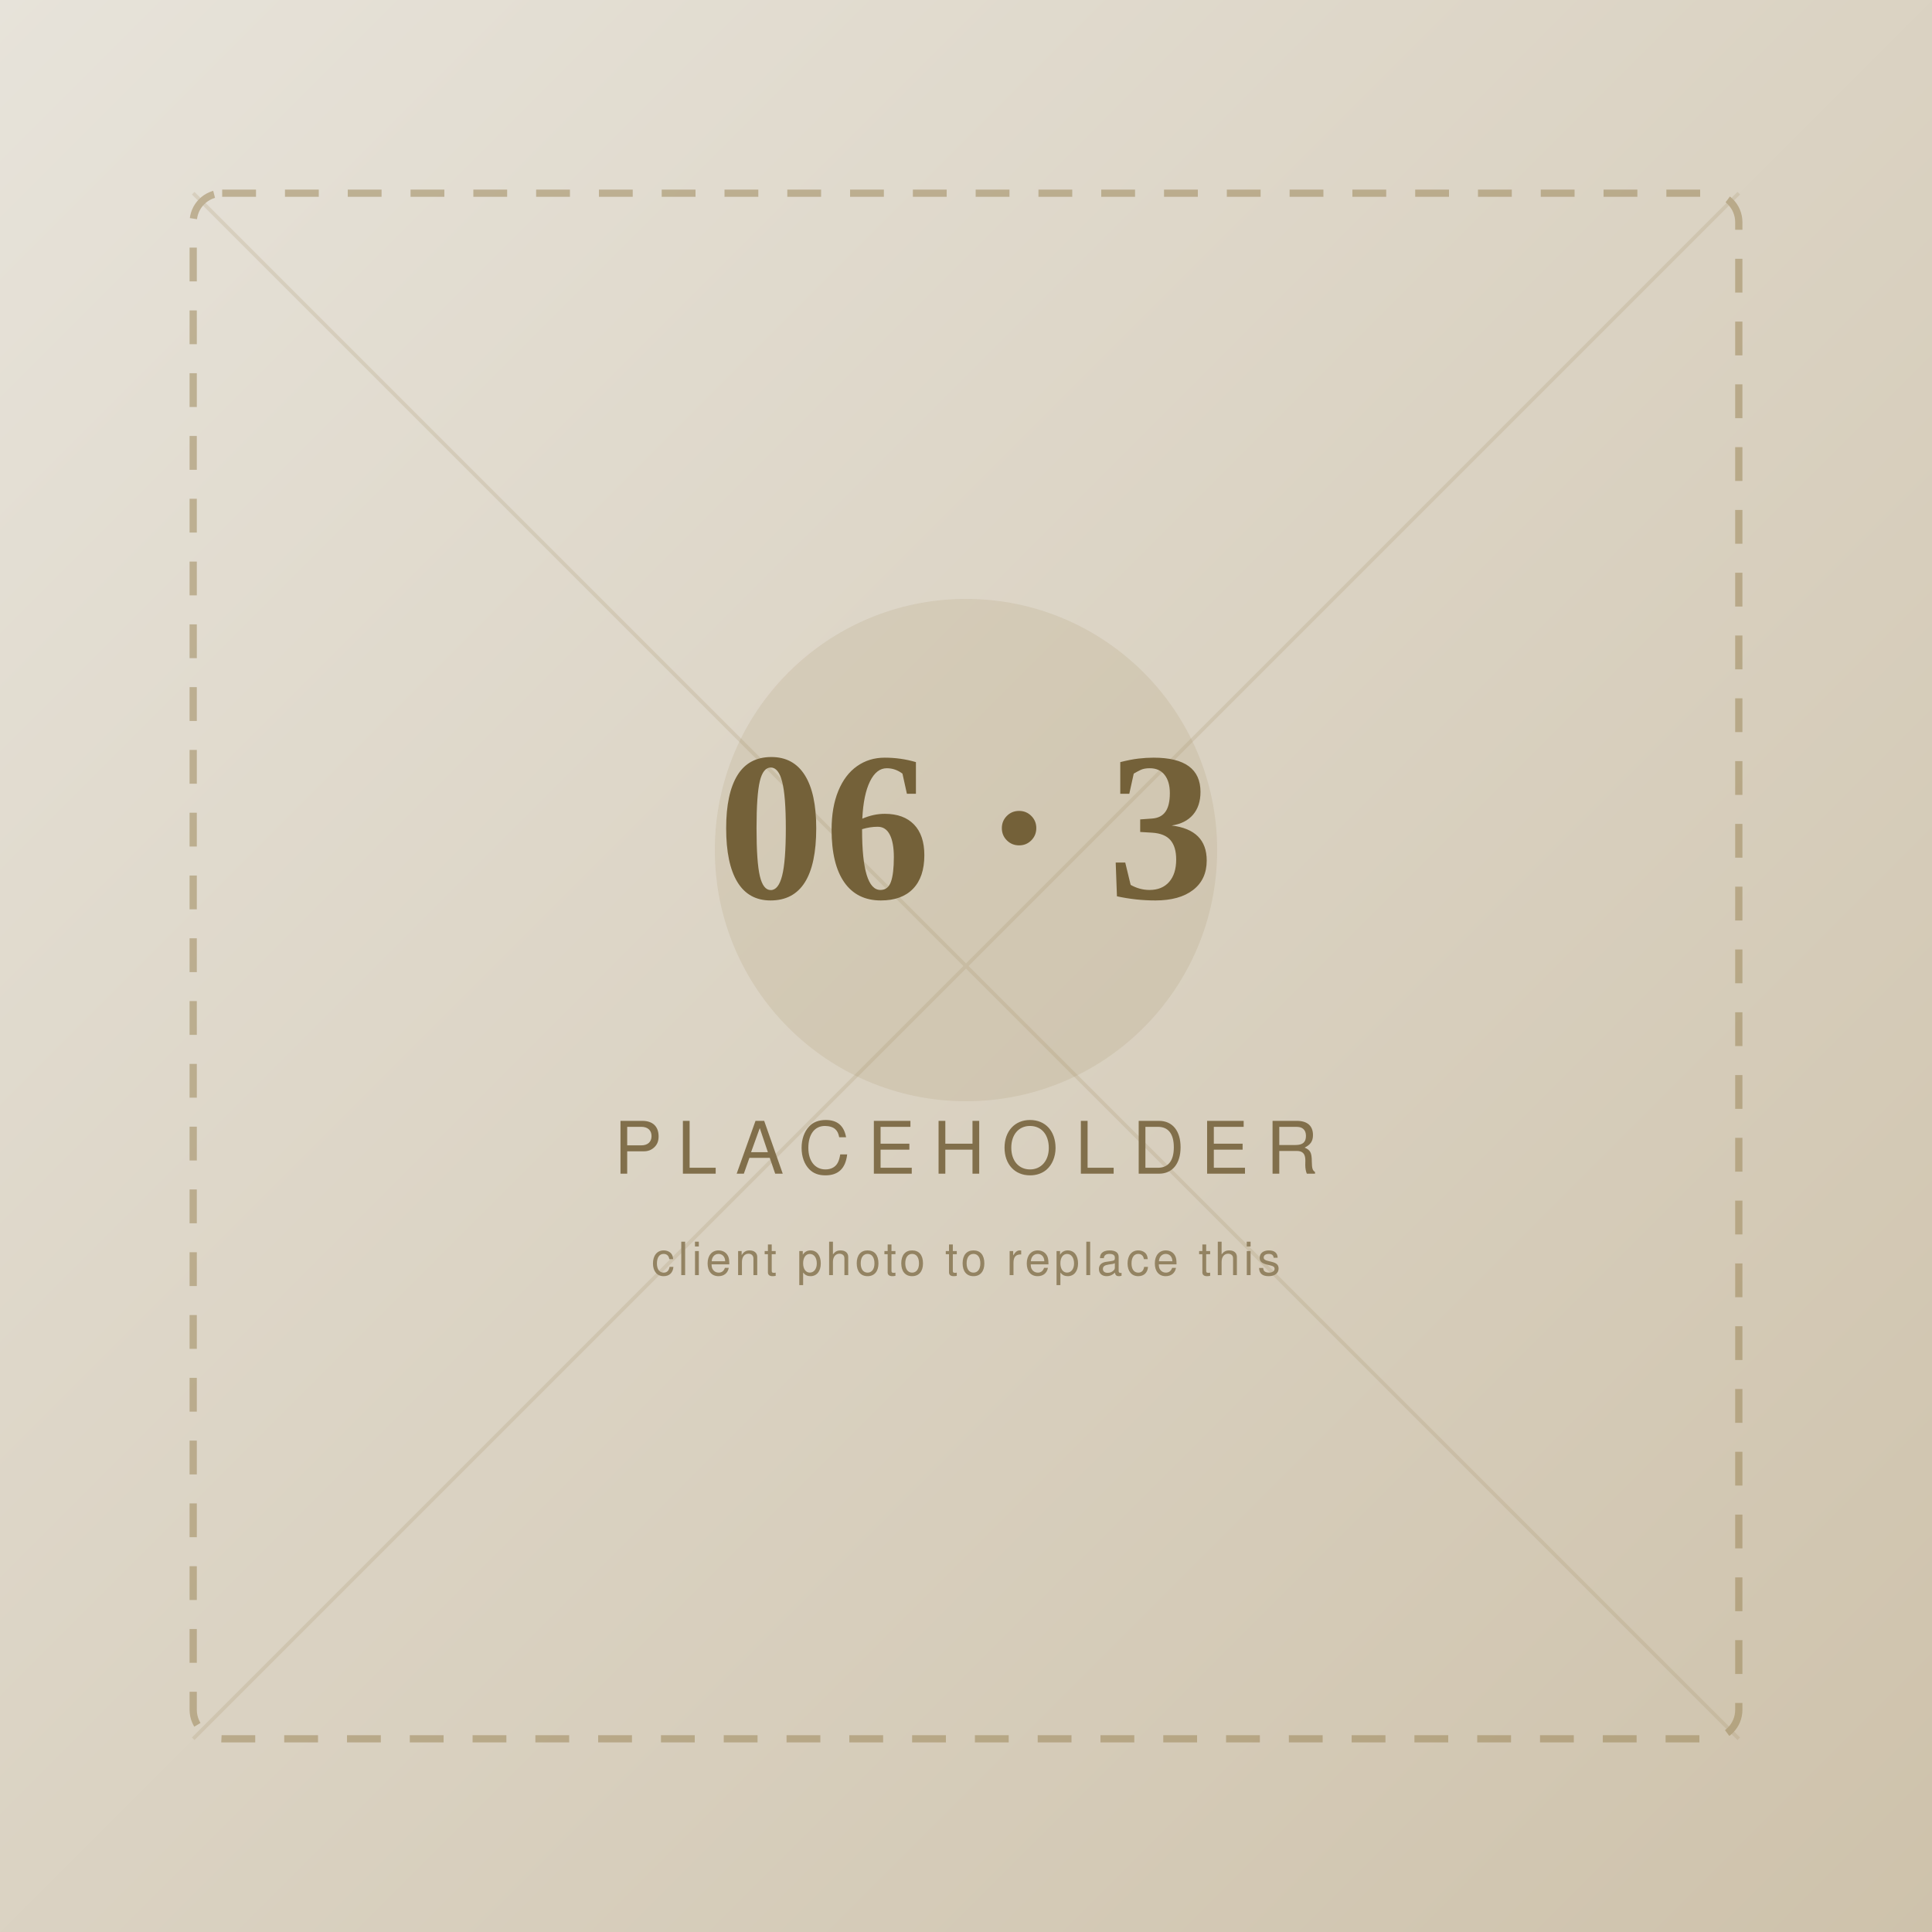
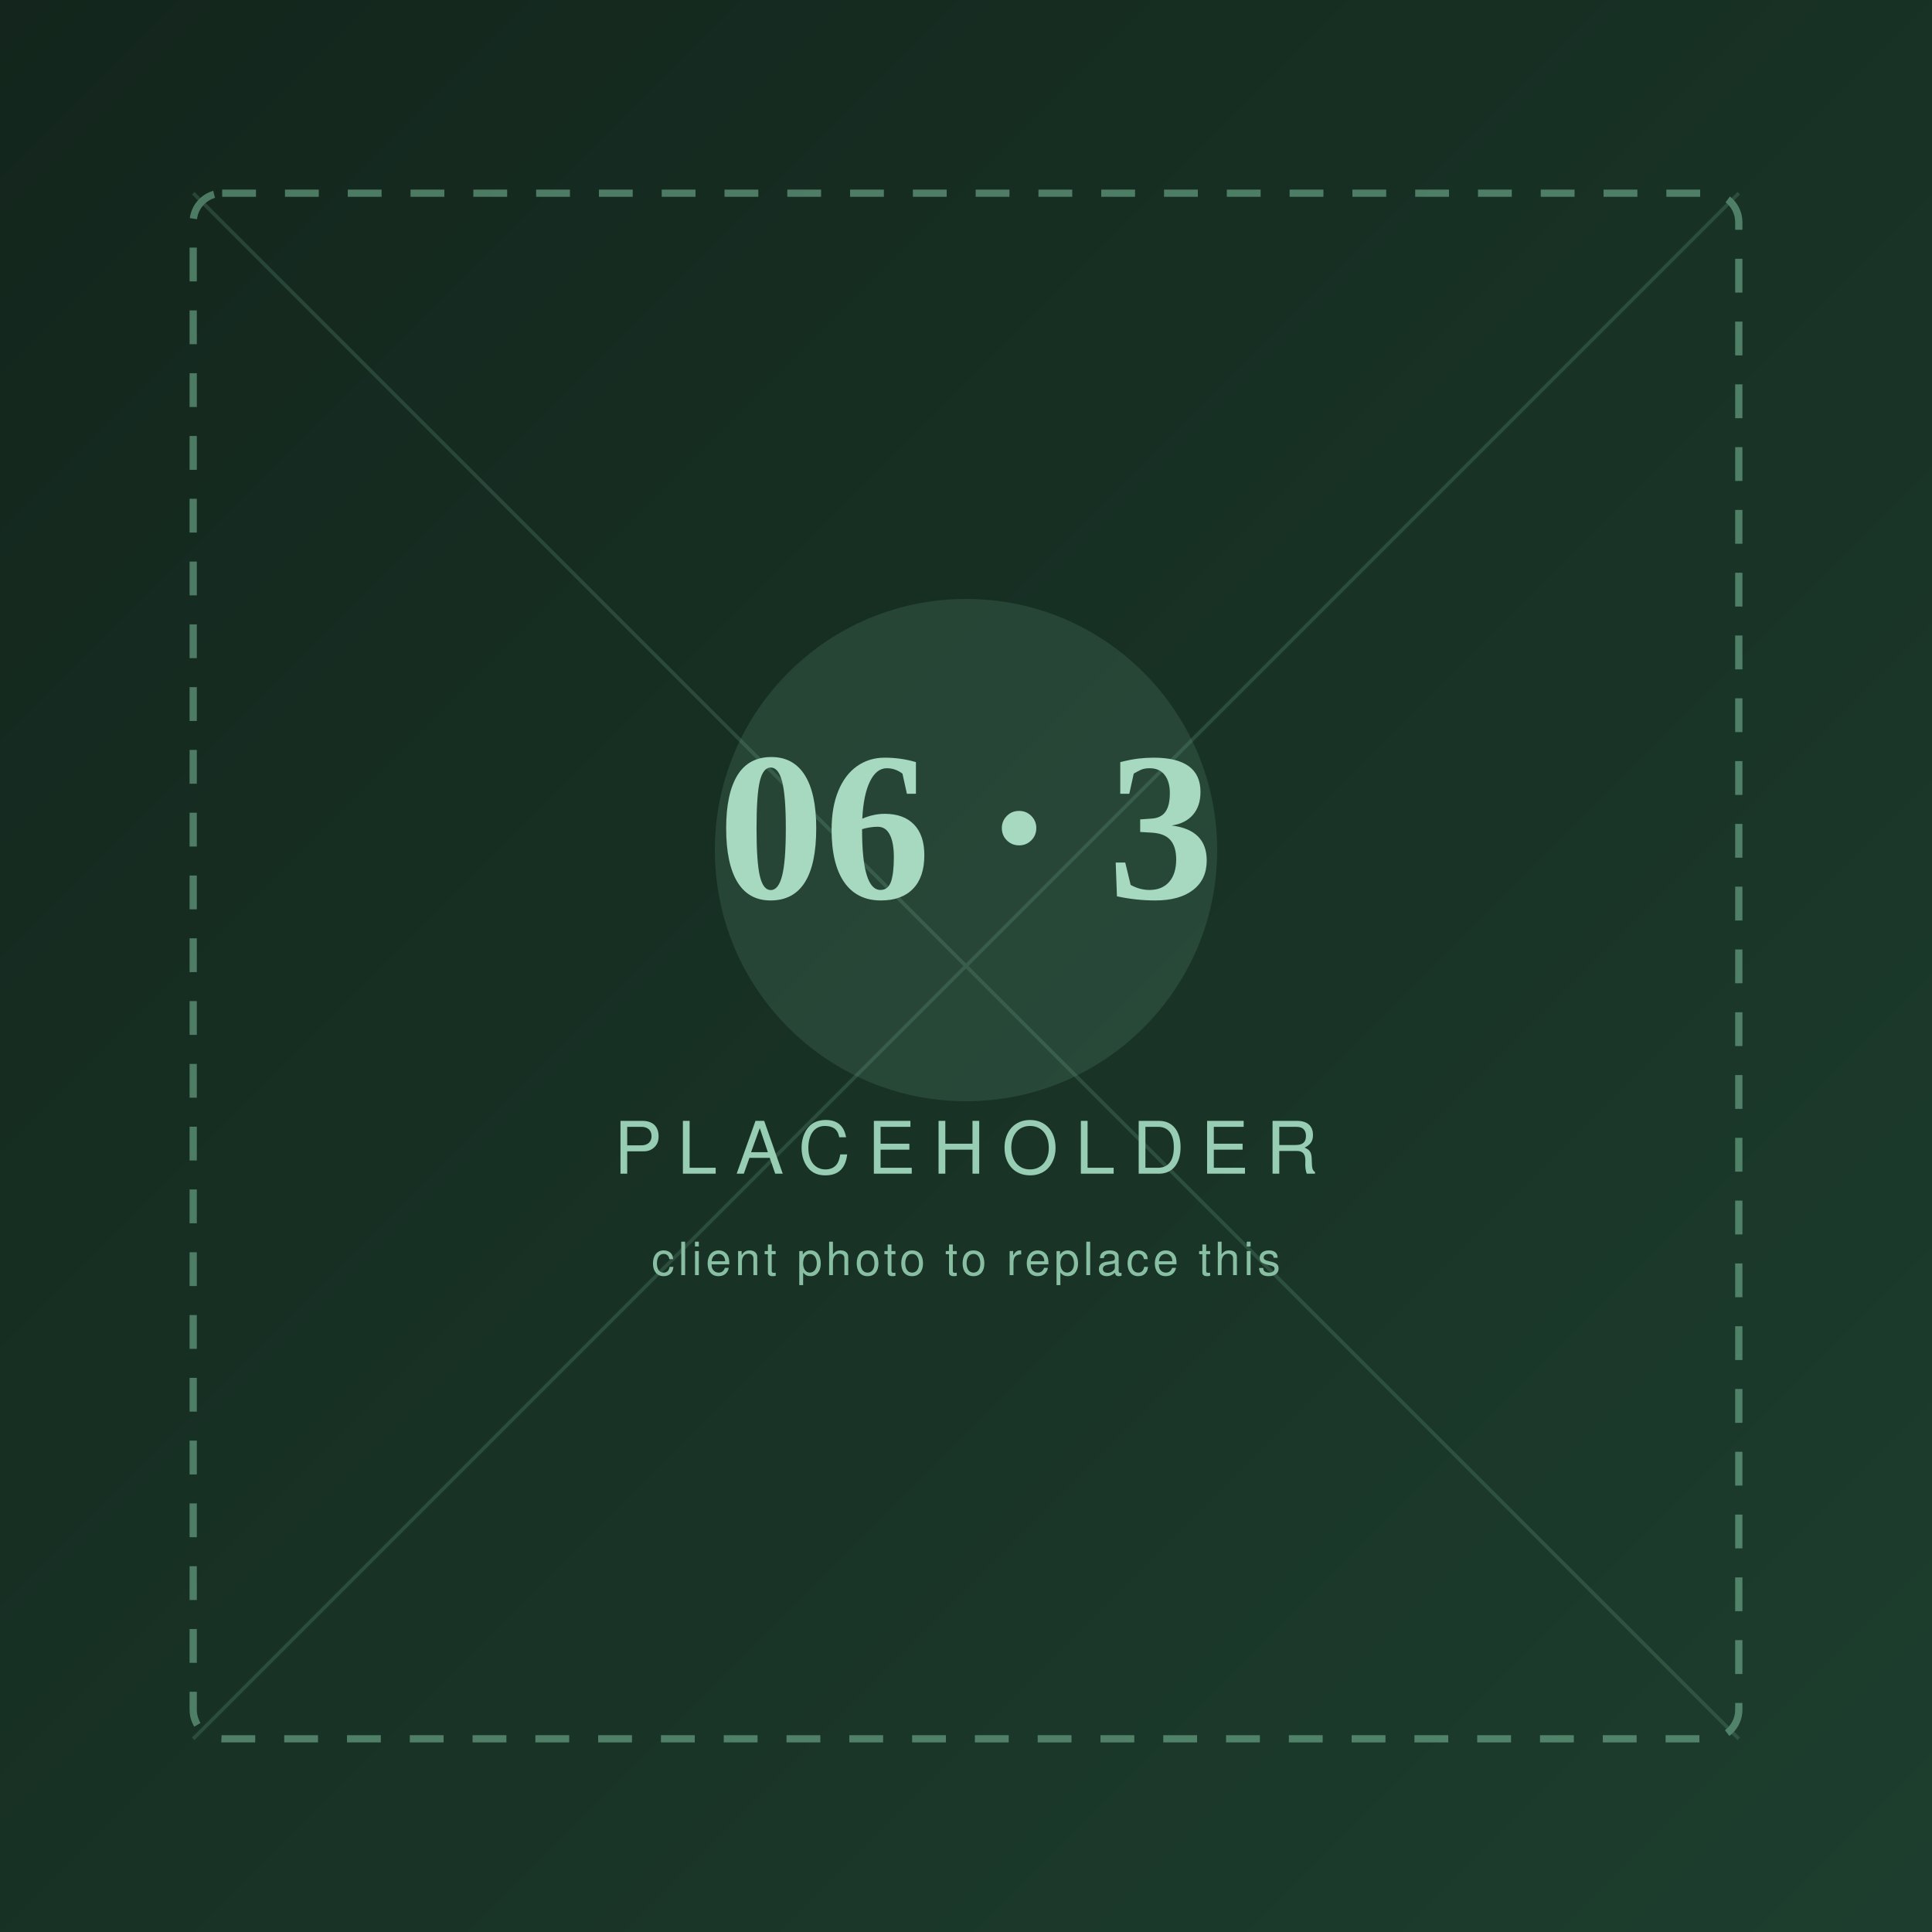
<svg xmlns="http://www.w3.org/2000/svg" viewBox="0 0 800 800" width="800" height="800" role="img" aria-label="Placeholder image 3 for product 6">
  <defs>
    <linearGradient id="g" x1="0" y1="0" x2="1" y2="1">
-       <stop offset="0" stop-color="hsl(40, 22%, 88%)" />
-       <stop offset="1" stop-color="hsl(40, 26%, 74%)" />
+       <stop offset="0" stop-color="hsl(150, 32%, 11%)" />
+       <stop offset="1" stop-color="hsl(150, 36%, 18%)" />
    </linearGradient>
  </defs>
  <rect width="800" height="800" fill="url(#g)" />
-   <g fill="none" stroke="hsl(40, 30%, 46%)" stroke-width="3" opacity="0.5">
+   <g fill="none" stroke="hsl(150, 40%, 66%)" stroke-width="3" opacity="0.5">
    <rect x="80" y="80" width="640" height="640" rx="12" stroke-dasharray="14 12" />
    <path d="M80 80 L720 720 M720 80 L80 720" stroke-width="1.5" opacity="0.35" />
  </g>
-   <circle cx="400" cy="352" r="104" fill="hsl(40, 30%, 46%)" opacity="0.14" />
-   <text x="400" y="372" text-anchor="middle" font-family="Georgia, 'Times New Roman', serif" font-size="88" font-weight="700" fill="hsl(40, 34%, 34%)">06 · 3</text>
-   <text x="400" y="486" text-anchor="middle" font-family="Helvetica, Arial, sans-serif" font-size="30" letter-spacing="7" fill="hsl(40, 26%, 40%)">PLACEHOLDER</text>
-   <text x="400" y="528" text-anchor="middle" font-family="Helvetica, Arial, sans-serif" font-size="19" letter-spacing="1.5" fill="hsl(40, 20%, 48%)">client photo to replace this</text>
+   <circle cx="400" cy="352" r="104" fill="hsl(150, 40%, 66%)" opacity="0.14" />
+   <text x="400" y="372" text-anchor="middle" font-family="Georgia, 'Times New Roman', serif" font-size="88" font-weight="700" fill="hsl(150, 40%, 75%)">06 · 3</text>
+   <text x="400" y="486" text-anchor="middle" font-family="Helvetica, Arial, sans-serif" font-size="30" letter-spacing="7" fill="hsl(150, 36%, 70%)">PLACEHOLDER</text>
+   <text x="400" y="528" text-anchor="middle" font-family="Helvetica, Arial, sans-serif" font-size="19" letter-spacing="1.5" fill="hsl(150, 30%, 64%)">client photo to replace this</text>
</svg>
